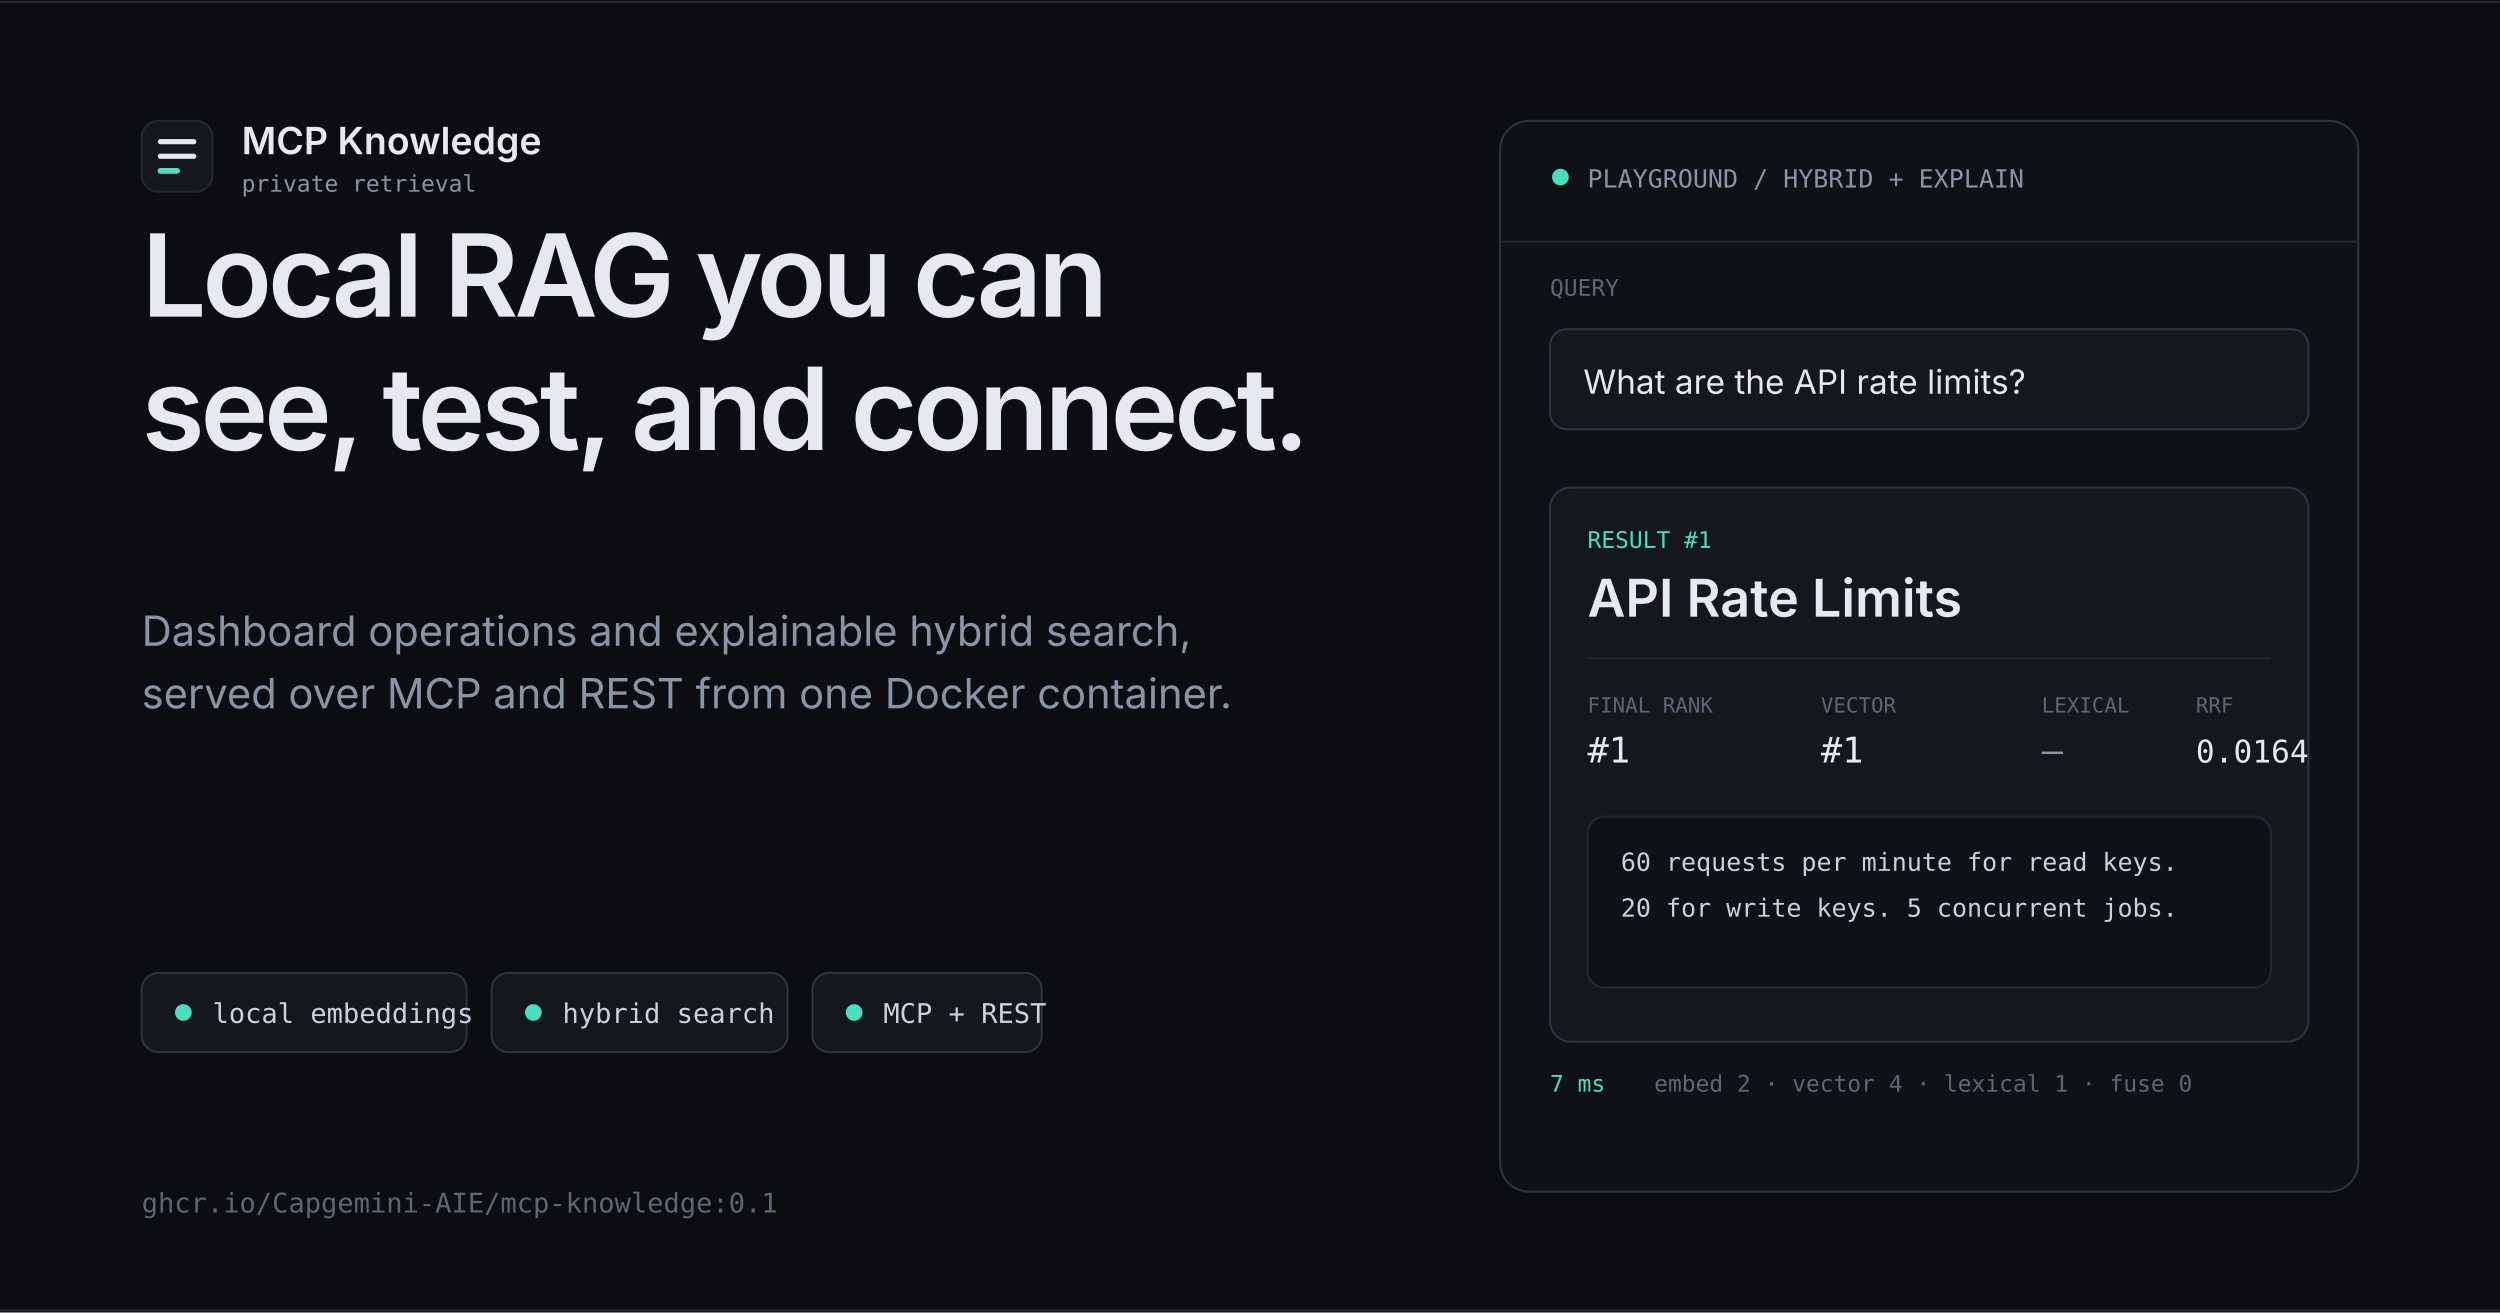
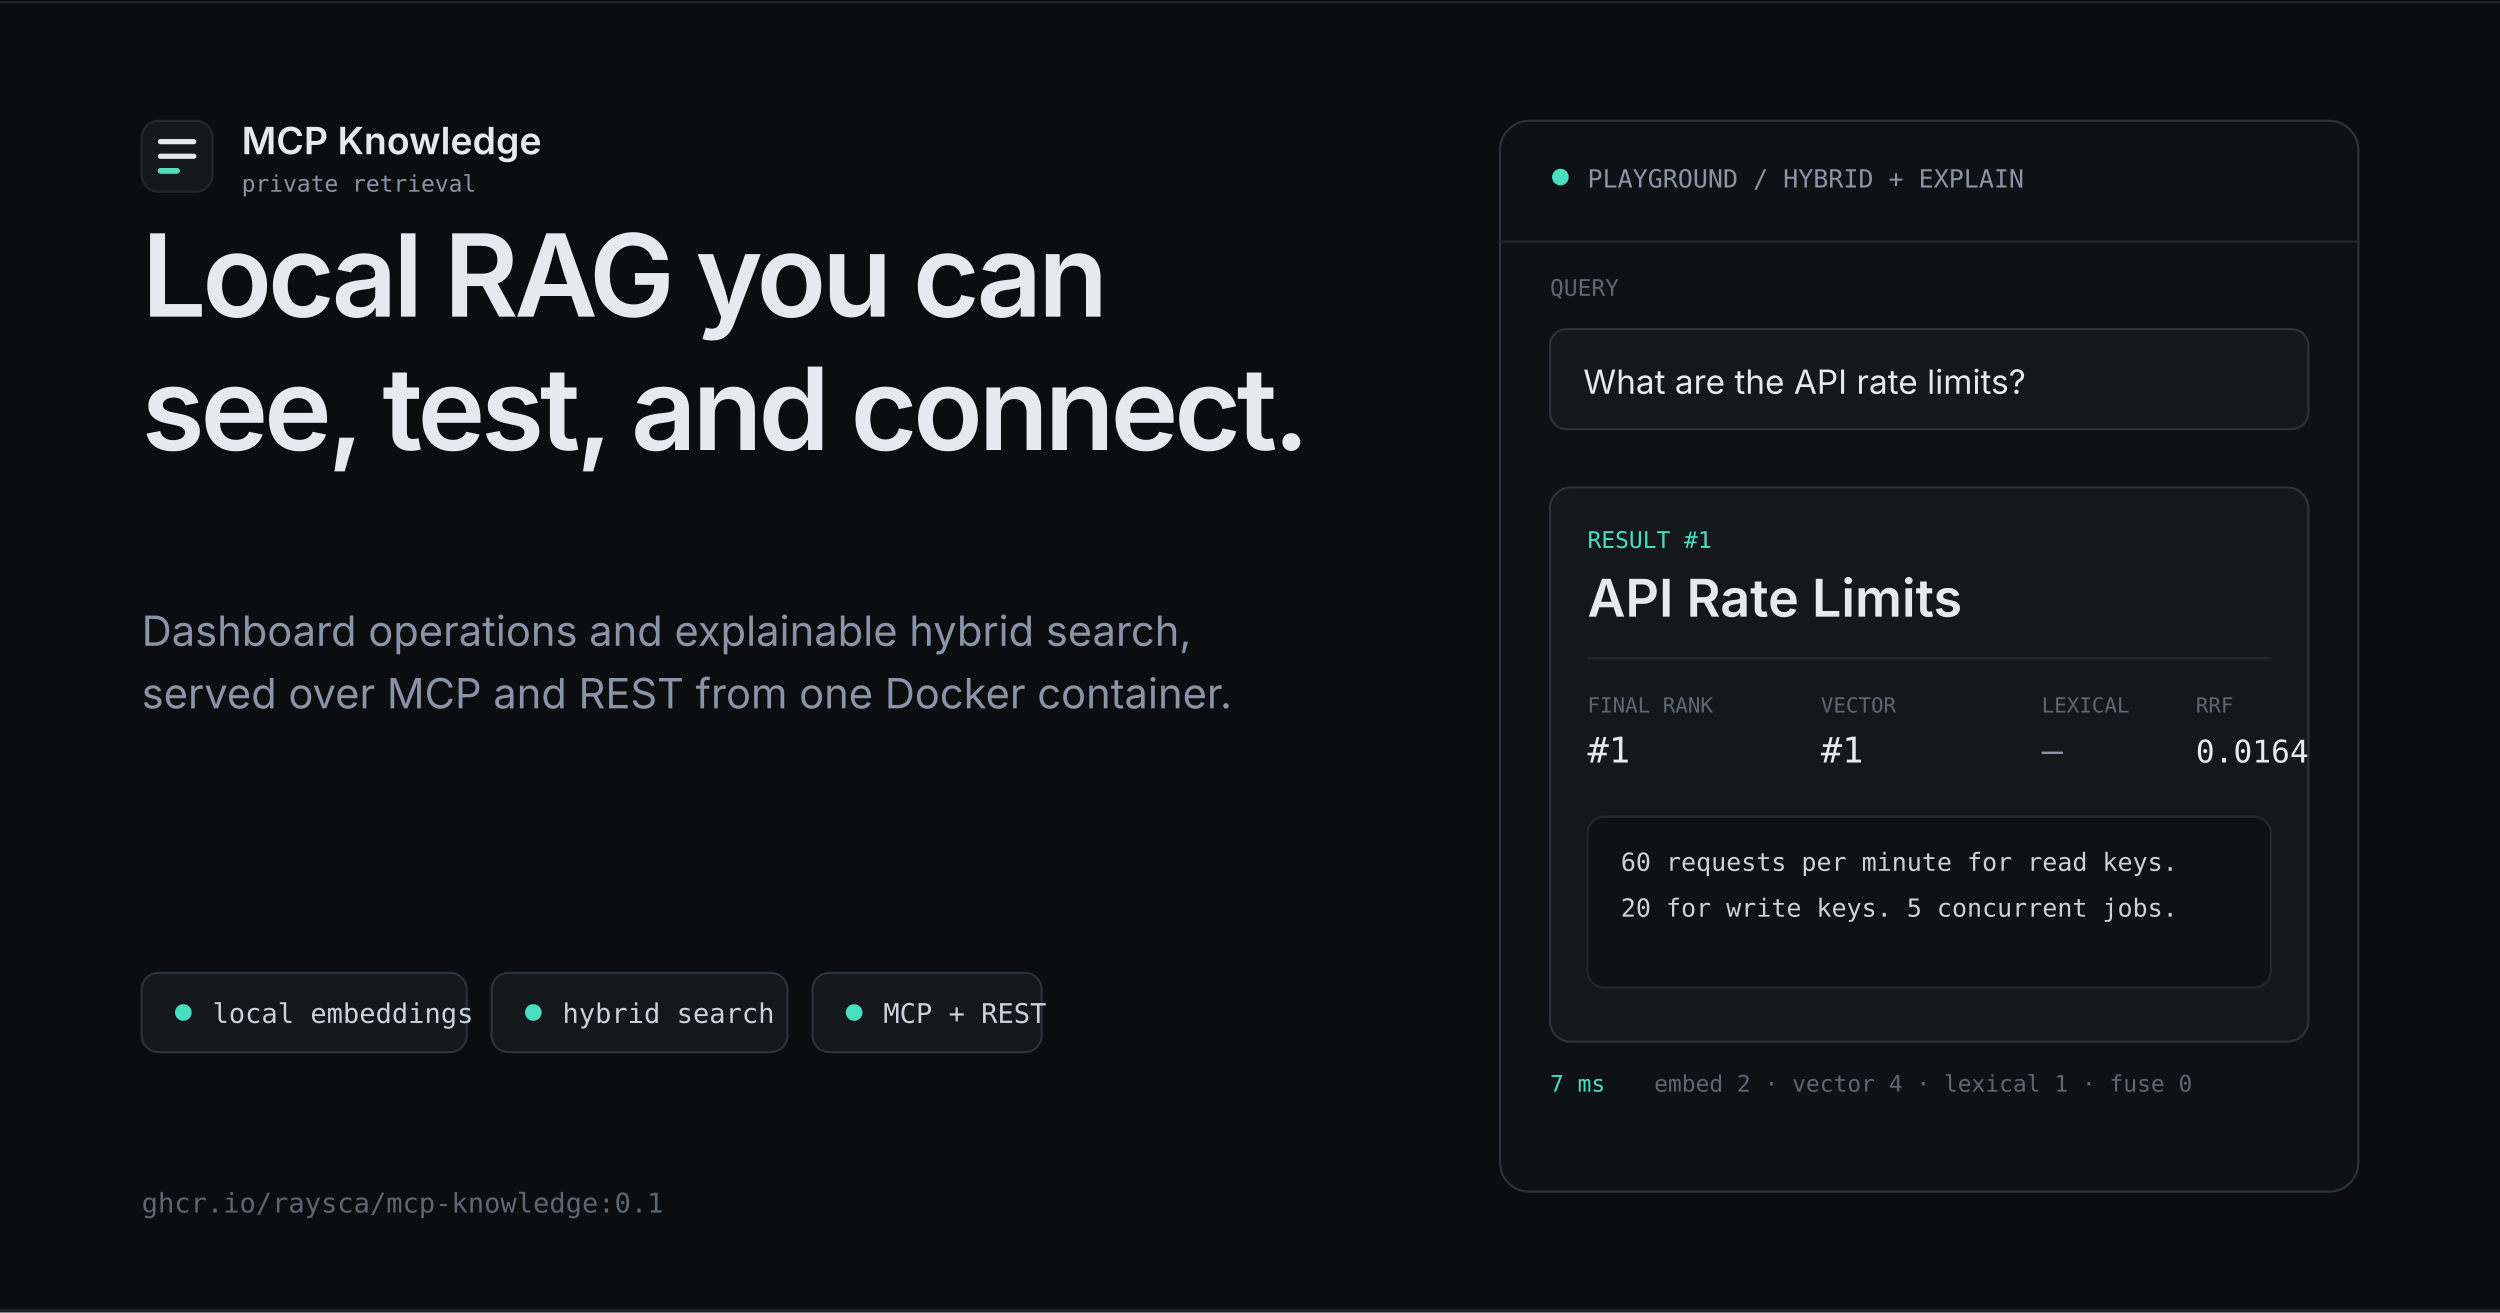
<svg xmlns="http://www.w3.org/2000/svg" width="1200" height="630" viewBox="0 0 1200 630" role="img" aria-labelledby="title desc">
  <rect width="1200" height="630" fill="#0b0d10" />
  <path d="M0 1h1200M0 629h1200" stroke="#232830" />
  <g transform="translate(68 58)">
    <rect width="34" height="34" rx="8" fill="#14171c" stroke="#232830" />
    <path d="M9 10h16M9 17h16M9 24h8" stroke="#e6e9ef" stroke-width="2.5" stroke-linecap="round" />
    <path d="M9 24h8" stroke="#4adec0" stroke-width="2.5" stroke-linecap="round" />
    <text x="48" y="16" fill="#e6e9ef" font-family="Inter, Arial, sans-serif" font-size="18" font-weight="600">MCP Knowledge</text>
    <text x="48" y="34" fill="#8a94a6" font-family="JetBrains Mono, monospace" font-size="11">private retrieval</text>
  </g>
  <g transform="translate(68 152)">
    <text fill="#e6e9ef" font-family="Inter, Arial, sans-serif" font-size="55" font-weight="600" letter-spacing="-2">
      <tspan x="0" y="0">Local RAG you can</tspan>
      <tspan x="0" y="64">see, test, and connect.</tspan>
    </text>
    <text x="0" y="158" fill="#8a94a6" font-family="Inter, Arial, sans-serif" font-size="20">
      <tspan x="0" dy="0">Dashboard operations and explainable hybrid search,</tspan>
      <tspan x="0" dy="30">served over MCP and REST from one Docker container.</tspan>
    </text>
  </g>
  <g transform="translate(68 467)" font-family="JetBrains Mono, monospace" font-size="13">
    <rect width="156" height="38" rx="8" fill="#14171c" stroke="#2b343e" />
    <circle cx="20" cy="19" r="4" fill="#4adec0" />
    <text x="34" y="24" fill="#cbd2dc">local embeddings</text>
    <rect x="168" width="142" height="38" rx="8" fill="#14171c" stroke="#2b343e" />
    <circle cx="188" cy="19" r="4" fill="#4adec0" />
    <text x="202" y="24" fill="#cbd2dc">hybrid search</text>
    <rect x="322" width="110" height="38" rx="8" fill="#14171c" stroke="#2b343e" />
    <circle cx="342" cy="19" r="4" fill="#4adec0" />
    <text x="356" y="24" fill="#cbd2dc">MCP + REST</text>
  </g>
  <g transform="translate(720 58)">
    <rect width="412" height="514" rx="14" fill="#0e1116" stroke="#2b343e" />
    <path d="M0 58h412" stroke="#232830" />
    <g transform="translate(22 20)" font-family="JetBrains Mono, monospace" font-size="12">
      <circle cx="7" cy="7" r="4" fill="#4adec0" />
      <text x="20" y="12" fill="#8a94a6">PLAYGROUND / HYBRID + EXPLAIN</text>
    </g>
    <g transform="translate(24 84)">
      <text fill="#5d6674" font-family="JetBrains Mono, monospace" font-size="11">QUERY</text>
      <rect y="16" width="364" height="48" rx="8" fill="#14171c" stroke="#2b343e" />
      <text x="16" y="47" fill="#e6e9ef" font-family="Inter, Arial, sans-serif" font-size="16">What are the API rate limits?</text>
    </g>
    <g transform="translate(24 176)">
      <rect width="364" height="266" rx="10" fill="#14171c" stroke="#2b343e" />
      <text x="18" y="29" fill="#4adec0" font-family="JetBrains Mono, monospace" font-size="11">RESULT #1</text>
      <text x="18" y="62" fill="#e6e9ef" font-family="Inter, Arial, sans-serif" font-size="25" font-weight="600">API Rate Limits</text>
      <path d="M18 82h328" stroke="#232830" />
      <g transform="translate(18 108)" font-family="JetBrains Mono, monospace">
        <text fill="#5d6674" font-size="10">FINAL RANK</text>
        <text y="24" fill="#e6e9ef" font-size="17">#1</text>
        <text x="112" fill="#5d6674" font-size="10">VECTOR</text>
        <text x="112" y="24" fill="#e6e9ef" font-size="17">#1</text>
        <text x="218" fill="#5d6674" font-size="10">LEXICAL</text>
        <text x="218" y="24" fill="#8a94a6" font-size="17">—</text>
        <text x="292" fill="#5d6674" font-size="10">RRF</text>
        <text x="292" y="24" fill="#e6e9ef" font-size="15">0.0164</text>
      </g>
      <rect x="18" y="158" width="328" height="82" rx="8" fill="#0e1116" stroke="#232830" />
      <text x="34" y="184" fill="#cbd2dc" font-family="JetBrains Mono, monospace" font-size="12">
        <tspan x="34" dy="0">60 requests per minute for read keys.</tspan>
        <tspan x="34" dy="22">20 for write keys. 5 concurrent jobs.</tspan>
      </text>
    </g>
    <g transform="translate(24 466)" font-family="JetBrains Mono, monospace" font-size="11">
      <text fill="#4adec0">7 ms</text>
      <text x="50" fill="#5d6674">embed 2 · vector 4 · lexical 1 · fuse 0</text>
    </g>
  </g>
-   <text x="68" y="582" fill="#5d6674" font-family="JetBrains Mono, monospace" font-size="13">ghcr.io/Capgemini-AIE/mcp-knowledge:0.1</text>
+   <text x="68" y="582" fill="#5d6674" font-family="JetBrains Mono, monospace" font-size="13">ghcr.io/raysca/mcp-knowledge:0.1</text>
</svg>
